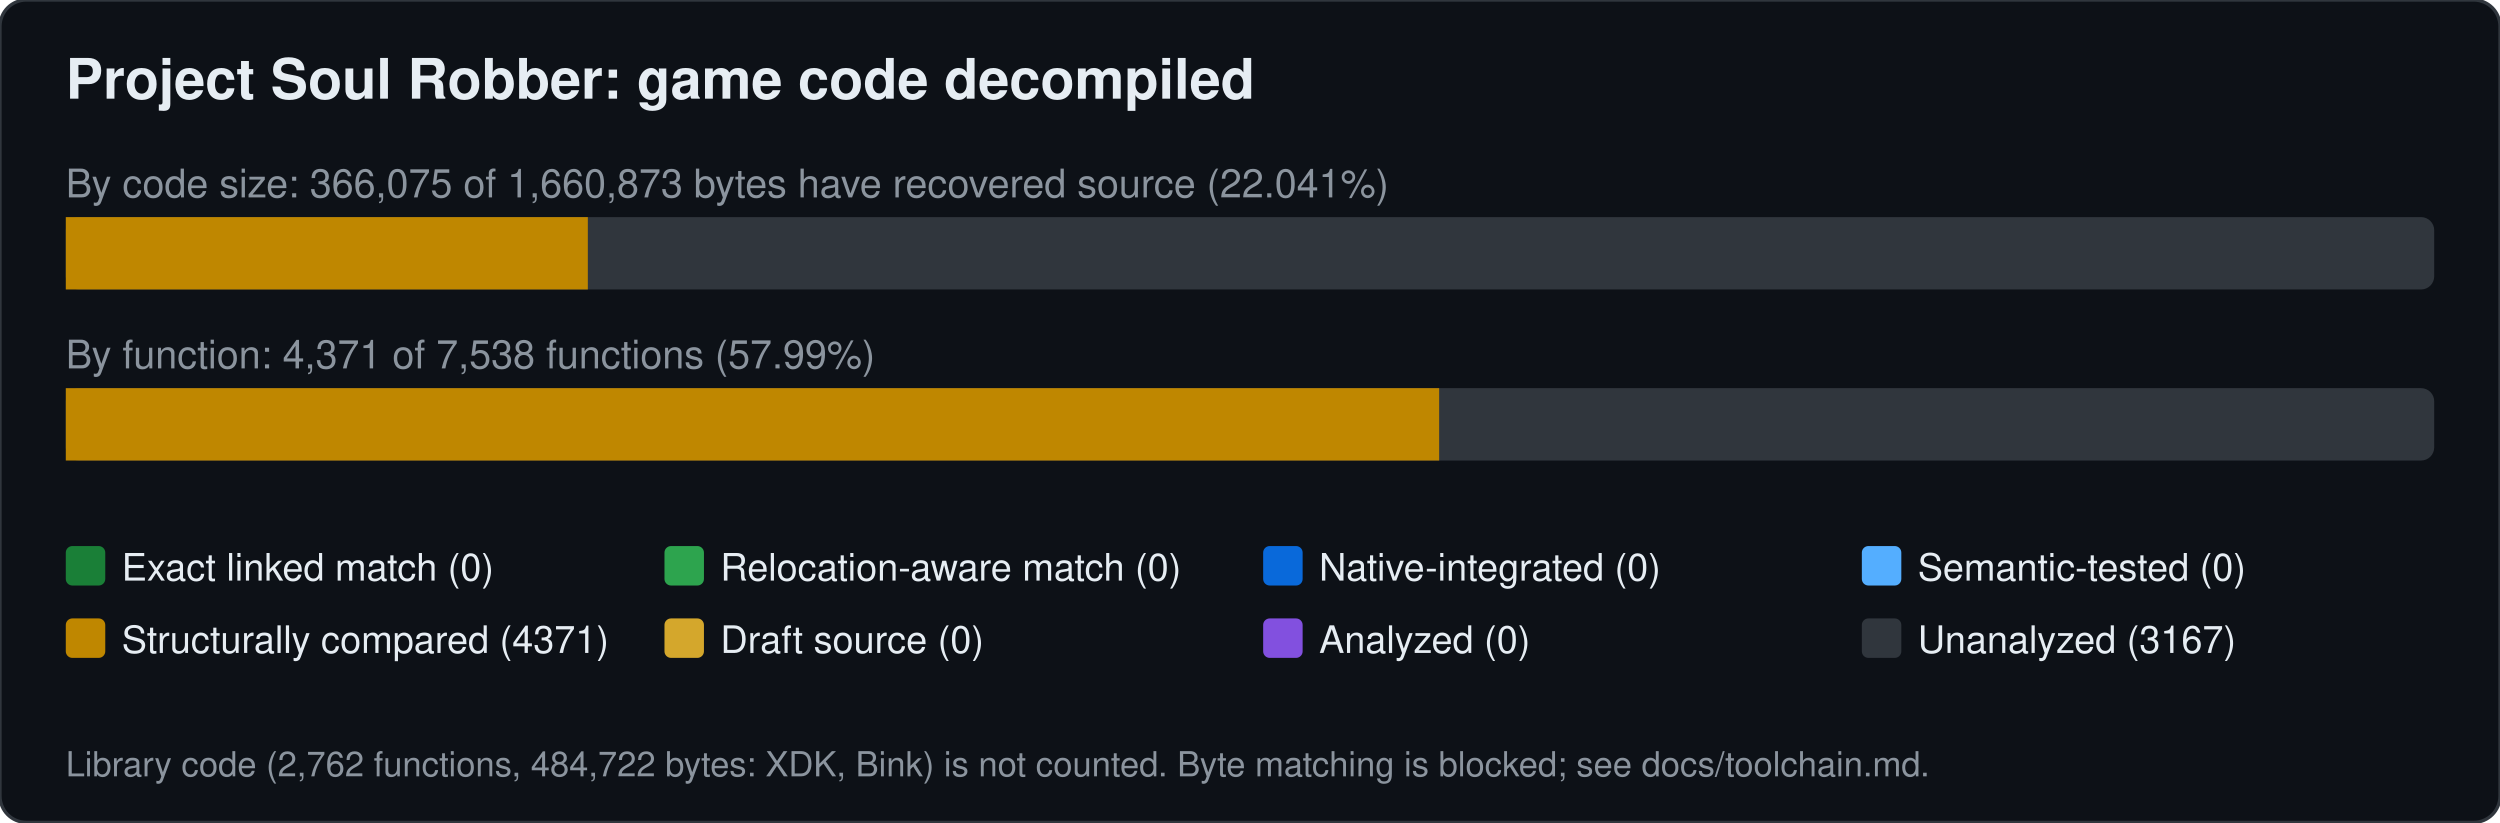
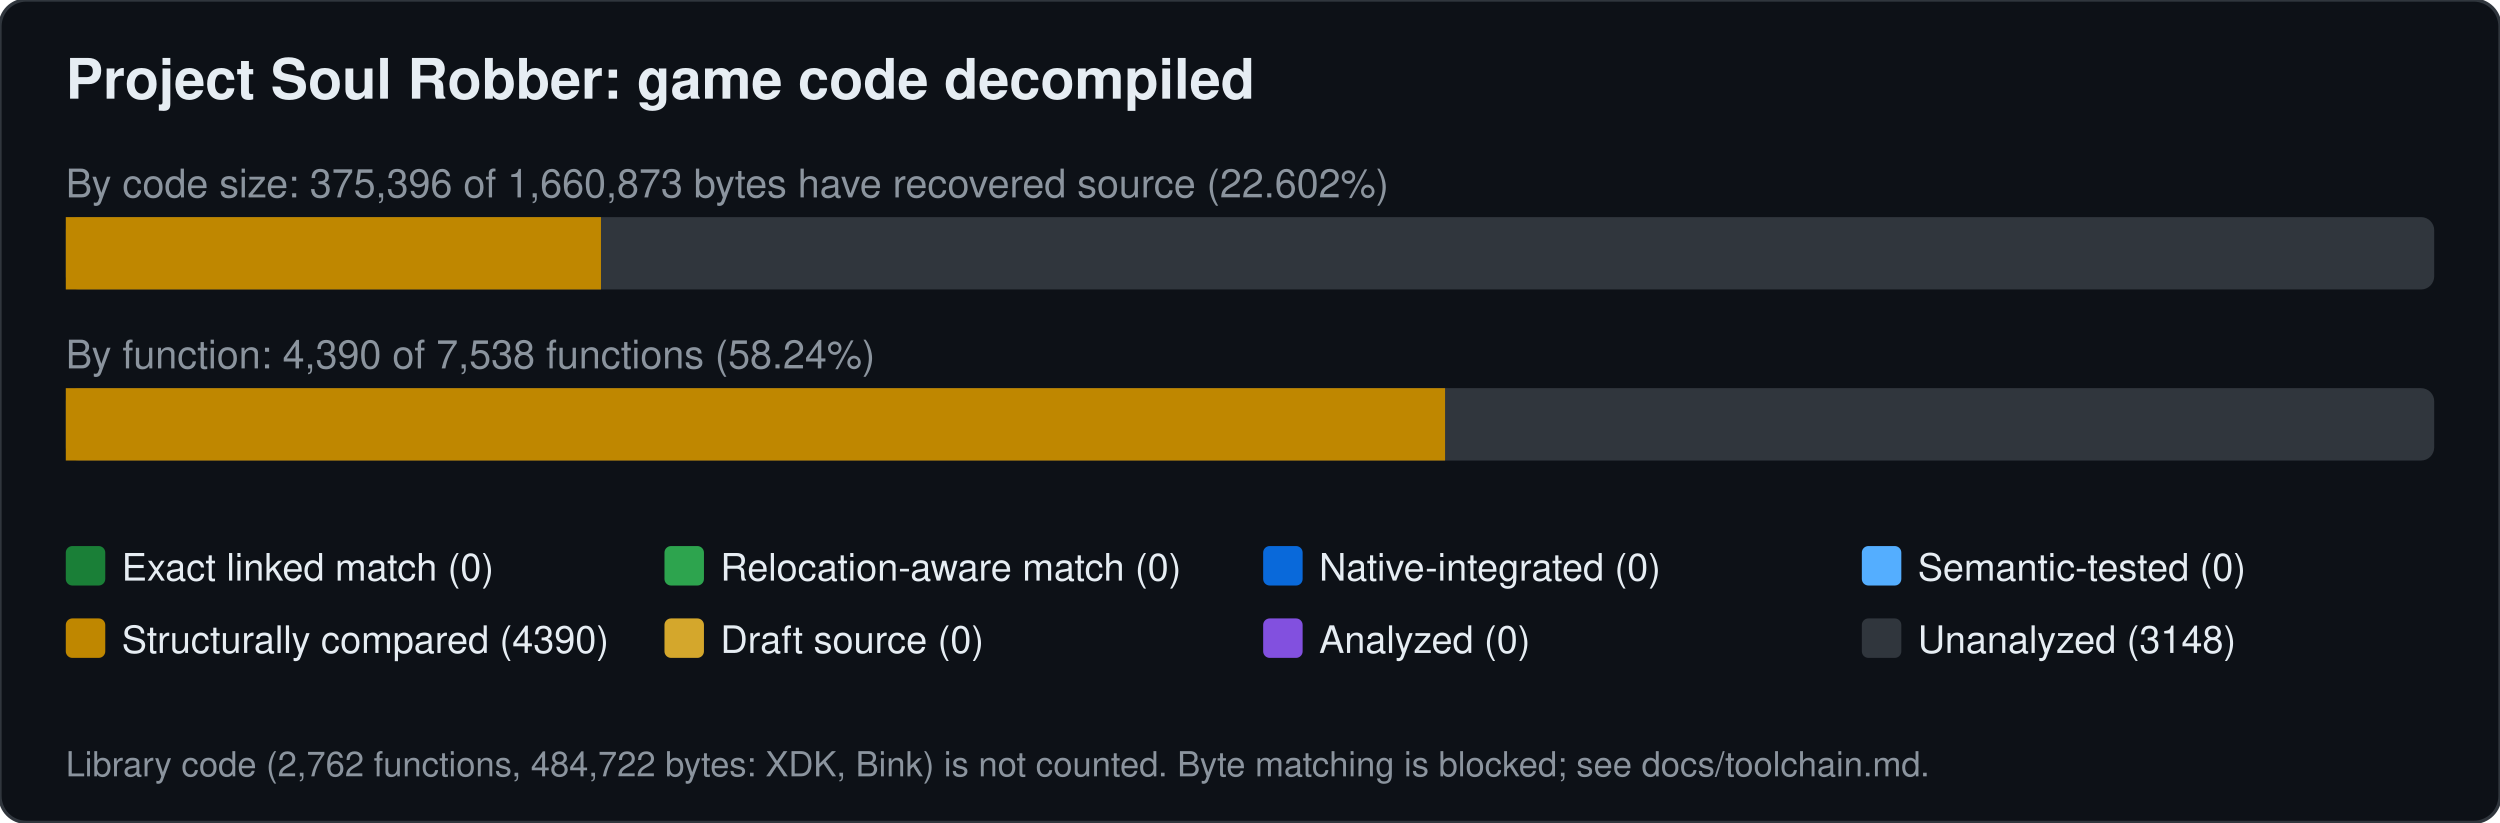
<svg xmlns="http://www.w3.org/2000/svg" width="760" height="250" viewBox="0 0 760 250" font-family="Segoe UI,Helvetica,Arial,sans-serif">
  <rect width="760" height="250" rx="8" fill="#0d1117" stroke="#30363d" />
  <text x="20" y="30" font-size="17" font-weight="600" fill="#e6edf3">Project Soul Robber: game code decompiled</text>
-   <text x="20" y="60" font-size="12" fill="#8b949e">By code size: 366,075 of 1,660,873 bytes have recovered source (22.041%)</text>
+   <text x="20" y="60" font-size="12" fill="#8b949e">By code size: 375,396 of 1,660,873 bytes have recovered source (22.602%)</text>
  <rect x="20" y="66" width="720" height="22" rx="4" fill="#30363d" />
-   <rect x="20.0" y="66" width="158.7" height="22" fill="#bf8700" />
-   <text x="20" y="112" font-size="12" fill="#8b949e">By function: 4,371 of 7,538 functions (57.99%)</text>
+   <rect x="20.0" y="66" width="162.7" height="22" fill="#bf8700" />
+   <text x="20" y="112" font-size="12" fill="#8b949e">By function: 4,390 of 7,538 functions (58.24%)</text>
  <rect x="20" y="118" width="720" height="22" rx="4" fill="#30363d" />
-   <rect x="20.0" y="118" width="417.5" height="22" fill="#bf8700" />
+   <rect x="20.0" y="118" width="419.3" height="22" fill="#bf8700" />
  <rect x="20" y="166" width="12" height="12" rx="2" fill="#1a7f37" />
  <text x="37" y="176.5" font-size="11.5" fill="#e6edf3">Exact linked match (0)</text>
  <rect x="202" y="166" width="12" height="12" rx="2" fill="#2da44e" />
  <text x="219" y="176.5" font-size="11.5" fill="#e6edf3">Relocation-aware match (0)</text>
  <rect x="384" y="166" width="12" height="12" rx="2" fill="#0969da" />
  <text x="401" y="176.5" font-size="11.5" fill="#e6edf3">Native-integrated (0)</text>
  <rect x="566" y="166" width="12" height="12" rx="2" fill="#54aeff" />
  <text x="583" y="176.5" font-size="11.5" fill="#e6edf3">Semantic-tested (0)</text>
  <rect x="20" y="188" width="12" height="12" rx="2" fill="#bf8700" />
-   <text x="37" y="198.5" font-size="11.5" fill="#e6edf3">Structurally compared (4371)</text>
+   <text x="37" y="198.5" font-size="11.5" fill="#e6edf3">Structurally compared (4390)</text>
  <rect x="202" y="188" width="12" height="12" rx="2" fill="#d4a72c" />
  <text x="219" y="198.5" font-size="11.5" fill="#e6edf3">Draft source (0)</text>
  <rect x="384" y="188" width="12" height="12" rx="2" fill="#8250df" />
  <text x="401" y="198.5" font-size="11.5" fill="#e6edf3">Analyzed (0)</text>
  <rect x="566" y="188" width="12" height="12" rx="2" fill="#30363d" />
-   <text x="583" y="198.5" font-size="11.5" fill="#e6edf3">Unanalyzed (3167)</text>
+   <text x="583" y="198.5" font-size="11.5" fill="#e6edf3">Unanalyzed (3148)</text>
  <text x="20" y="236" font-size="10.5" fill="#8b949e">Library code (2,762 functions, 484,722 bytes: XDK, Bink) is not counted. Byte matching is blocked; see docs/toolchain.md.</text>
</svg>
